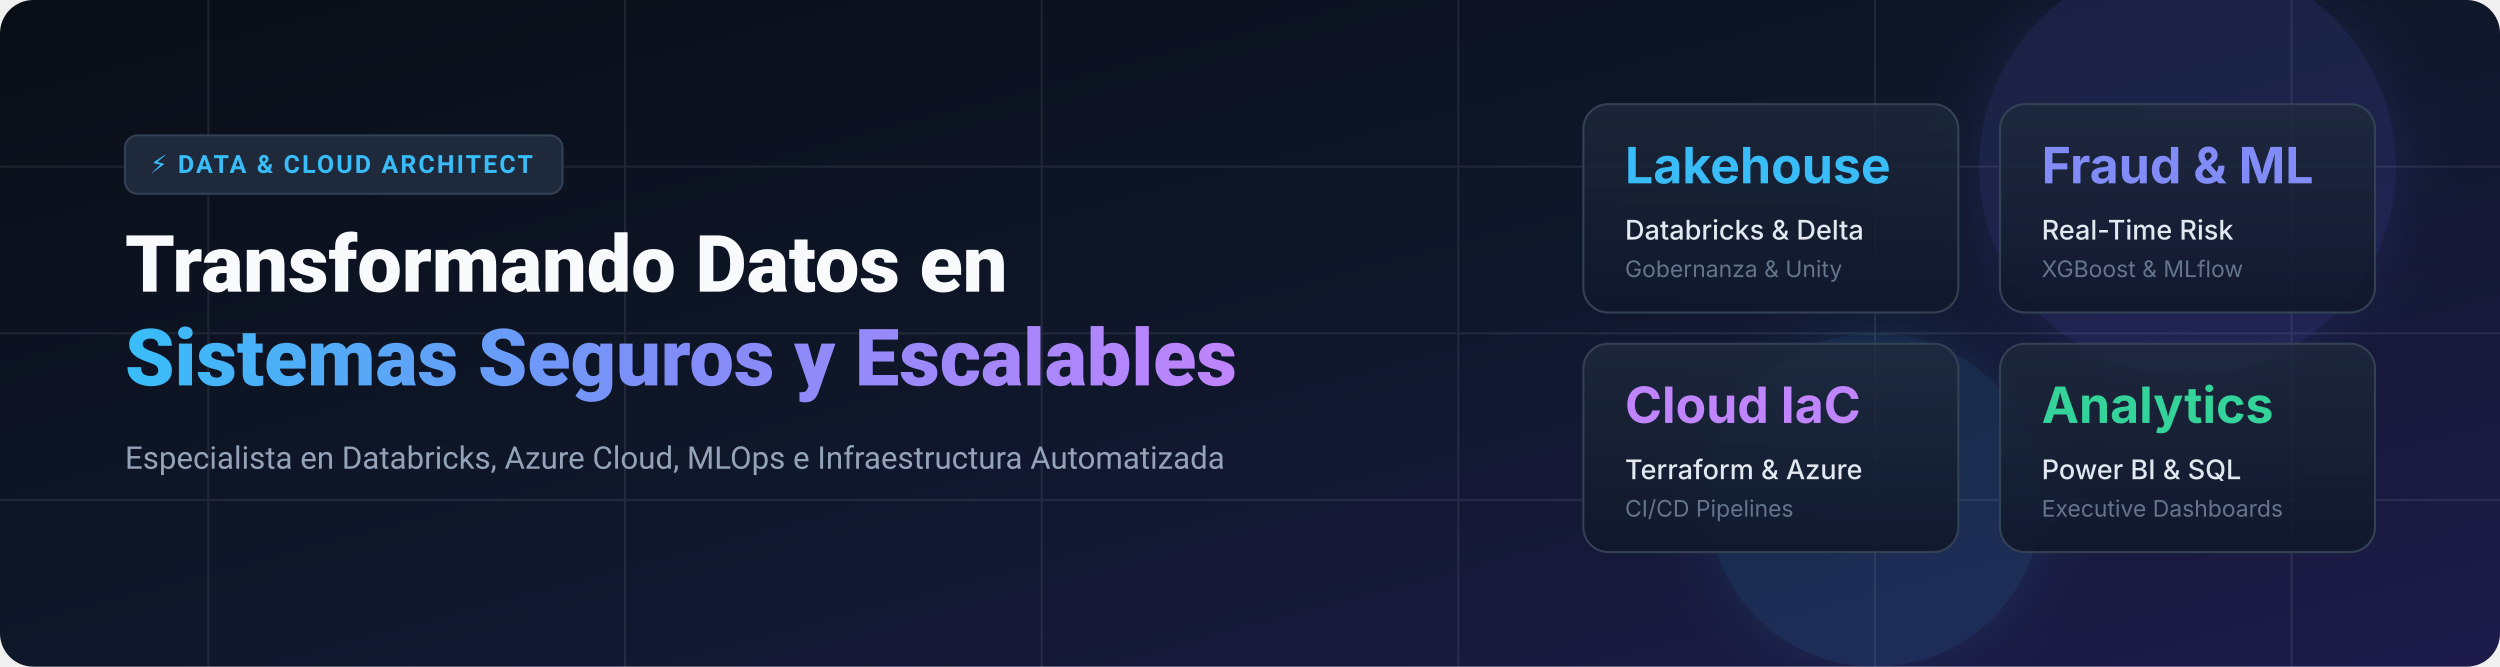
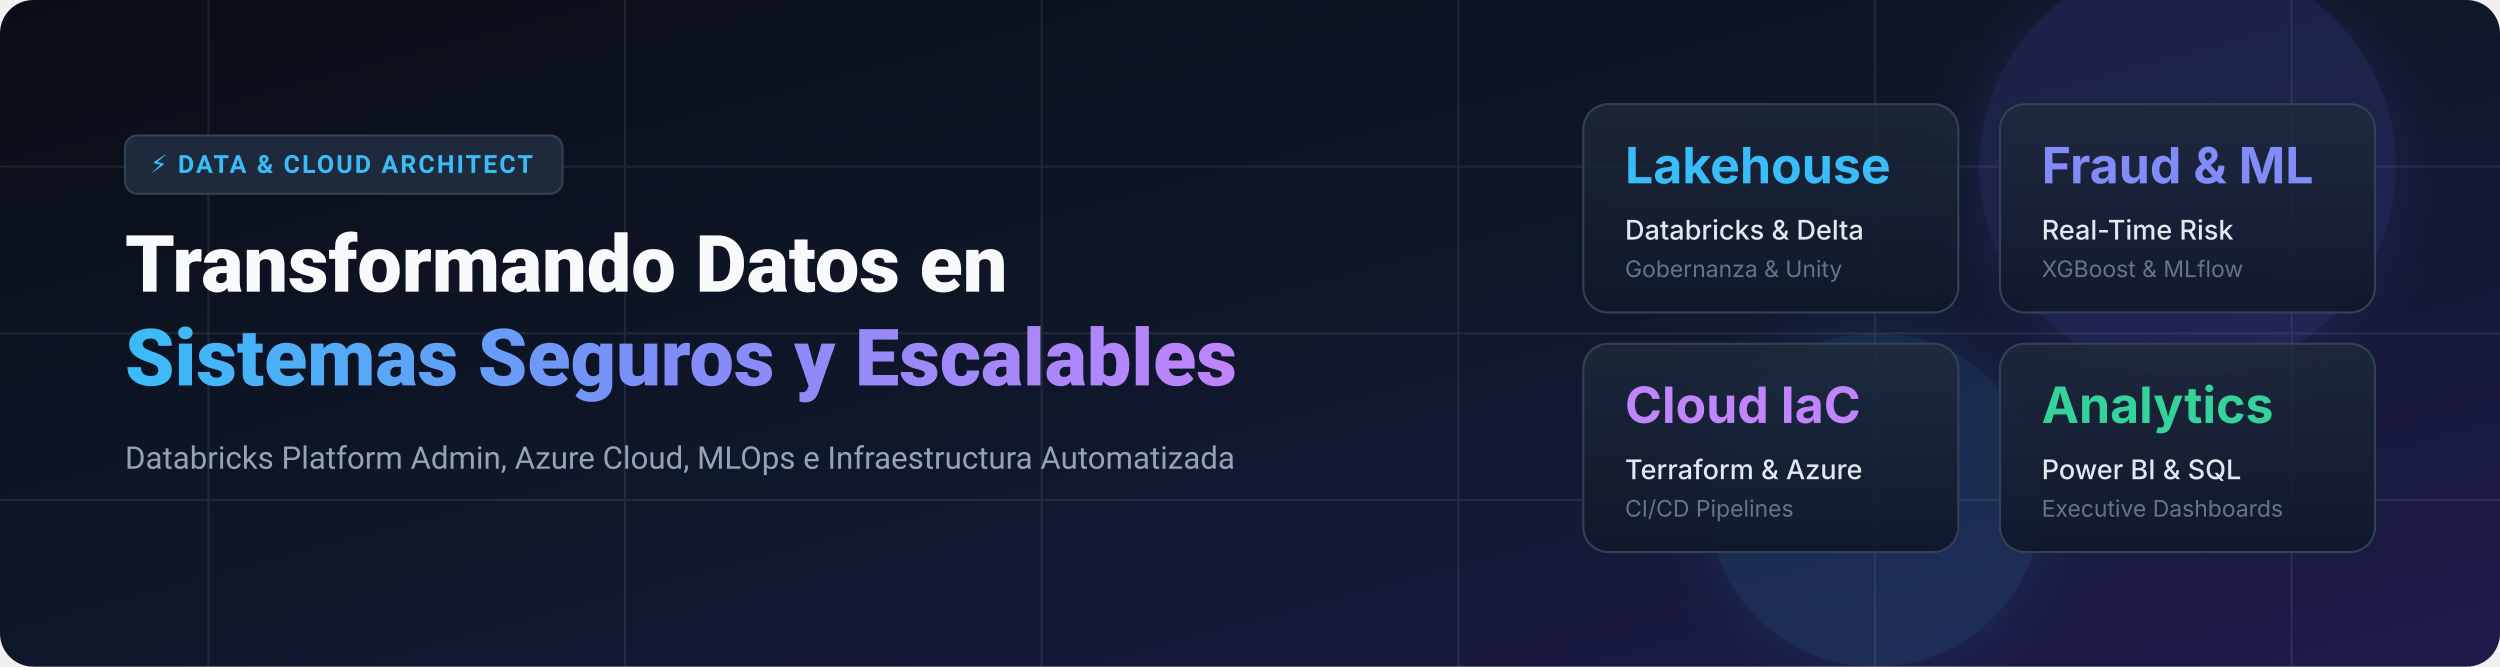
<svg xmlns="http://www.w3.org/2000/svg" viewBox="0 0 1200 320" width="100%" height="100%">
  <defs>
    <linearGradient id="bgGrad" x1="0%" y1="0%" x2="100%" y2="100%">
      <stop offset="0%" stop-color="#090d16" />
      <stop offset="50%" stop-color="#0f172a" />
      <stop offset="100%" stop-color="#1e1b4b" />
    </linearGradient>
    <linearGradient id="accentGrad" x1="0%" y1="0%" x2="100%" y2="0%">
      <stop offset="0%" stop-color="#38bdf8" />
      <stop offset="50%" stop-color="#818cf8" />
      <stop offset="100%" stop-color="#c084fc" />
    </linearGradient>
    <linearGradient id="cardGrad" x1="0%" y1="0%" x2="0%" y2="100%">
      <stop offset="0%" stop-color="#1e293b" stop-opacity="0.8" />
      <stop offset="100%" stop-color="#0f172a" stop-opacity="0.9" />
    </linearGradient>
    <filter id="glow" x="-20%" y="-20%" width="140%" height="140%">
      <feGaussianBlur stdDeviation="15" result="blur" />
      <feComposite in="SourceGraphic" in2="blur" operator="over" />
    </filter>
  </defs>
  <rect width="1200" height="320" rx="16" fill="url(#bgGrad)" />
  <g opacity="0.08" stroke="#ffffff" stroke-width="1">
    <line x1="100" y1="0" x2="100" y2="320" />
    <line x1="300" y1="0" x2="300" y2="320" />
    <line x1="500" y1="0" x2="500" y2="320" />
    <line x1="700" y1="0" x2="700" y2="320" />
    <line x1="900" y1="0" x2="900" y2="320" />
    <line x1="1100" y1="0" x2="1100" y2="320" />
    <line x1="0" y1="80" x2="1200" y2="80" />
    <line x1="0" y1="160" x2="1200" y2="160" />
    <line x1="0" y1="240" x2="1200" y2="240" />
  </g>
  <circle cx="1050" cy="80" r="100" fill="#6366f1" opacity="0.15" filter="url(#glow)" />
  <circle cx="900" cy="240" r="80" fill="#38bdf8" opacity="0.12" filter="url(#glow)" />
  <g transform="translate(60, 65)">
    <rect width="210" height="28" rx="6" fill="#1e293b" stroke="#334155" stroke-width="1" />
    <text x="12" y="18" fill="#38bdf8" font-family="-apple-system, BlinkMacSystemFont, 'Segoe UI', Roboto, sans-serif" font-size="12" font-weight="600" letter-spacing="1">⚡ DATA &amp; CLOUD ARCHITECT</text>
    <text x="0" y="75" fill="#f8fafc" font-family="-apple-system, BlinkMacSystemFont, 'Segoe UI', Roboto, sans-serif" font-size="38" font-weight="800">Transformando Datos en</text>
    <text x="0" y="120" fill="url(#accentGrad)" font-family="-apple-system, BlinkMacSystemFont, 'Segoe UI', Roboto, sans-serif" font-size="38" font-weight="800">Sistemas Seguros y Escalables</text>
    <text x="0" y="160" fill="#94a3b8" font-family="-apple-system, BlinkMacSystemFont, 'Segoe UI', Roboto, sans-serif" font-size="15" font-weight="400">
-       Especialista en Databricks, Azure Cloud, MLOps e Infraestructura Automatizada
+       Databricks Platform Admin, Azure Cloud, MLOps e Infraestructura Automatizada
    </text>
  </g>
  <g transform="translate(760, 50)">
    <rect x="0" y="0" width="180" height="100" rx="12" fill="url(#cardGrad)" stroke="#334155" stroke-width="1" />
    <text x="20" y="38" fill="#38bdf8" font-family="-apple-system, BlinkMacSystemFont, 'Segoe UI', sans-serif" font-size="24" font-weight="700">Lakehouse</text>
    <text x="20" y="65" fill="#e2e8f0" font-family="-apple-system, BlinkMacSystemFont, 'Segoe UI', sans-serif" font-size="13" font-weight="500">Databricks &amp; Delta</text>
    <text x="20" y="83" fill="#64748b" font-family="-apple-system, BlinkMacSystemFont, 'Segoe UI', sans-serif" font-size="11">Gobernanza &amp; Unity</text>
    <rect x="200" y="0" width="180" height="100" rx="12" fill="url(#cardGrad)" stroke="#334155" stroke-width="1" />
    <text x="220" y="38" fill="#818cf8" font-family="-apple-system, BlinkMacSystemFont, 'Segoe UI', sans-serif" font-size="24" font-weight="700">Fraud &amp; ML</text>
    <text x="220" y="65" fill="#e2e8f0" font-family="-apple-system, BlinkMacSystemFont, 'Segoe UI', sans-serif" font-size="13" font-weight="500">Real-Time Risk</text>
    <text x="220" y="83" fill="#64748b" font-family="-apple-system, BlinkMacSystemFont, 'Segoe UI', sans-serif" font-size="11">XGBoost &amp; MLflow</text>
    <rect x="0" y="115" width="180" height="100" rx="12" fill="url(#cardGrad)" stroke="#334155" stroke-width="1" />
    <text x="20" y="153" fill="#c084fc" font-family="-apple-system, BlinkMacSystemFont, 'Segoe UI', sans-serif" font-size="24" font-weight="700">Cloud IaC</text>
    <text x="20" y="180" fill="#e2e8f0" font-family="-apple-system, BlinkMacSystemFont, 'Segoe UI', sans-serif" font-size="13" font-weight="500">Terraform &amp; Azure</text>
    <text x="20" y="198" fill="#64748b" font-family="-apple-system, BlinkMacSystemFont, 'Segoe UI', sans-serif" font-size="11">CI/CD Pipelines</text>
    <rect x="200" y="115" width="180" height="100" rx="12" fill="url(#cardGrad)" stroke="#334155" stroke-width="1" />
    <text x="220" y="153" fill="#34d399" font-family="-apple-system, BlinkMacSystemFont, 'Segoe UI', sans-serif" font-size="24" font-weight="700">Analytics</text>
    <text x="220" y="180" fill="#e2e8f0" font-family="-apple-system, BlinkMacSystemFont, 'Segoe UI', sans-serif" font-size="13" font-weight="500">Power BI &amp; SQL</text>
    <text x="220" y="198" fill="#64748b" font-family="-apple-system, BlinkMacSystemFont, 'Segoe UI', sans-serif" font-size="11">Executive Dashboards</text>
  </g>
</svg>
